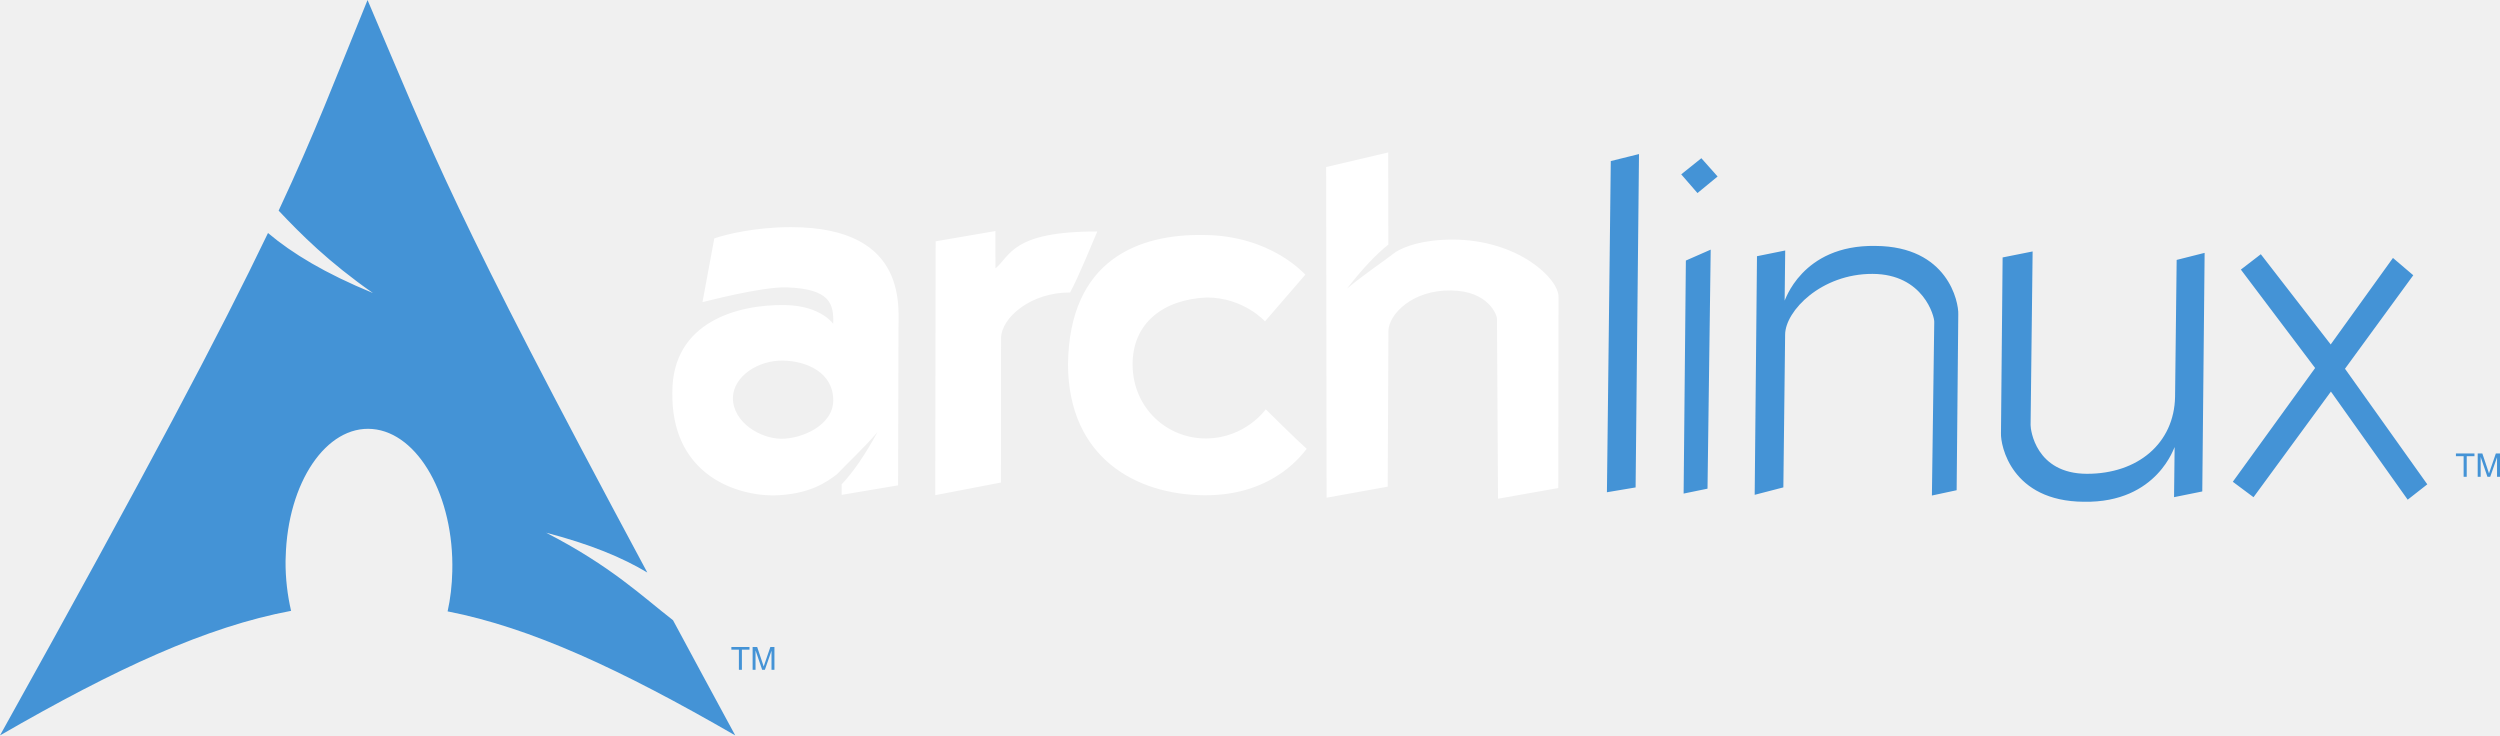
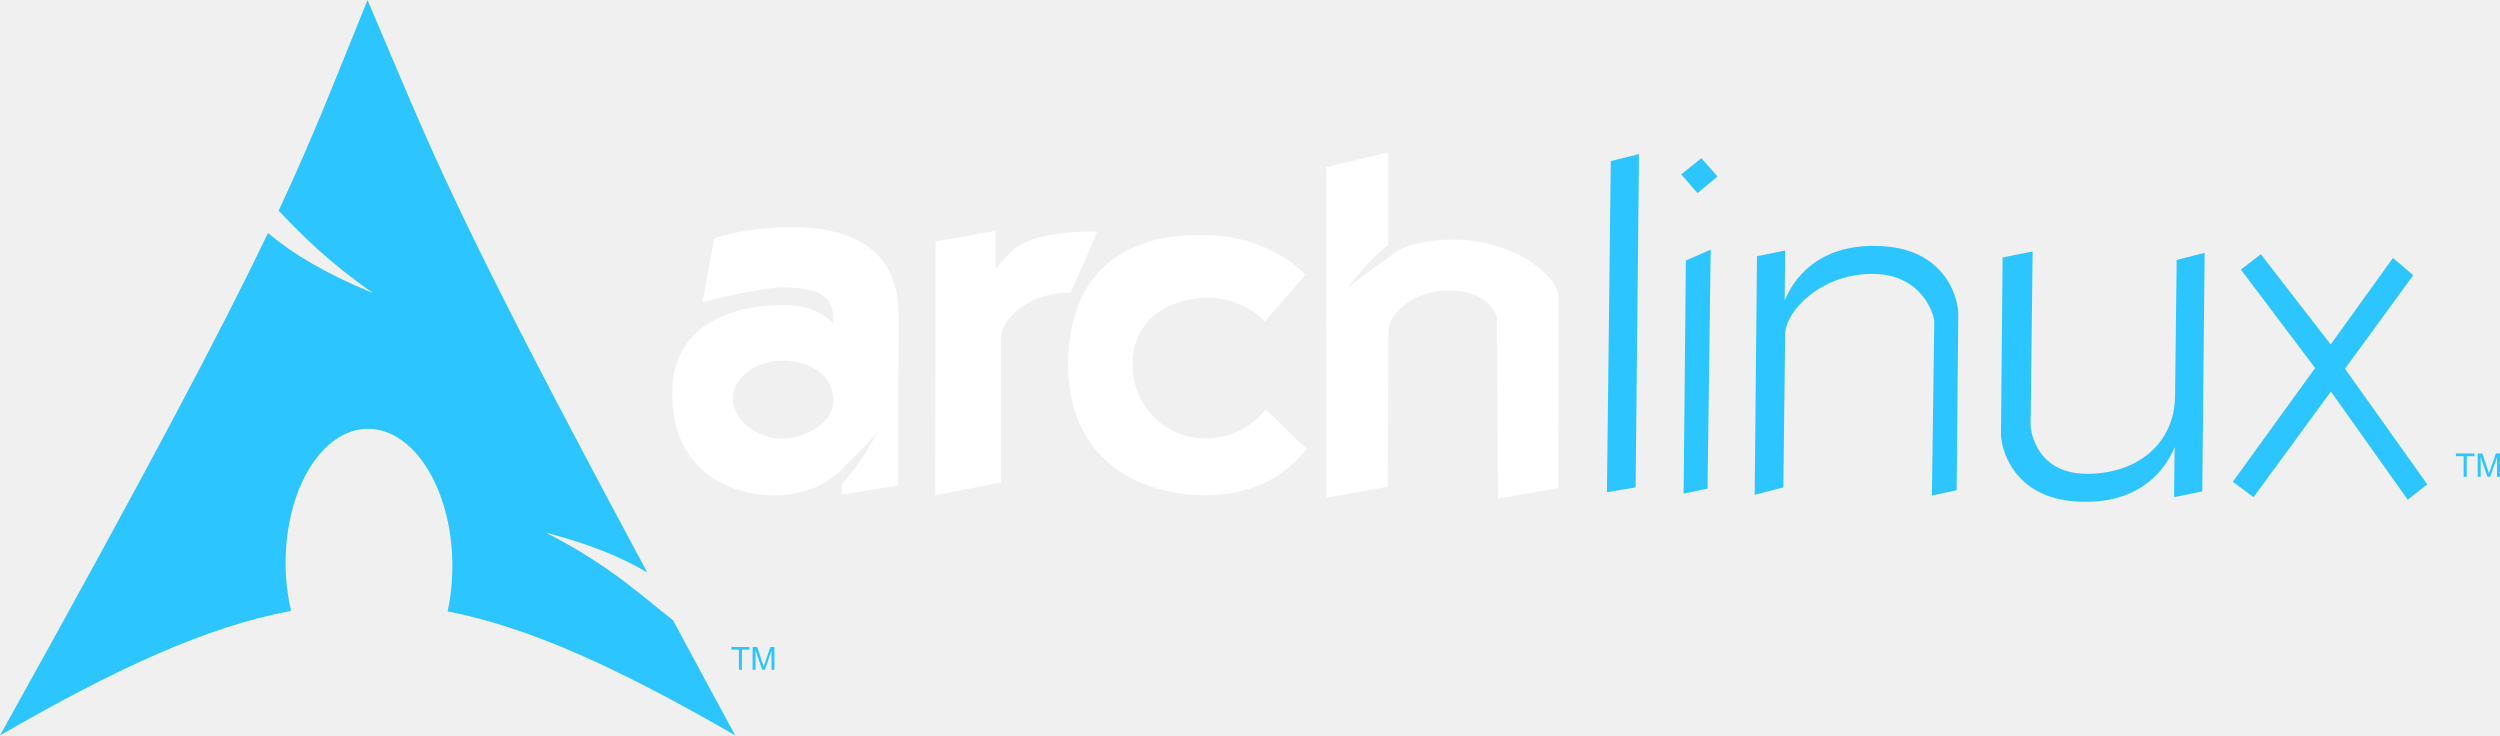
<svg xmlns="http://www.w3.org/2000/svg" viewBox="0 0 486.667 143.16" height="143.16" width="486.667" xml:space="preserve" id="svg2" version="1.1">
  <defs id="defs6">
    <clipPath id="clipPath20" clipPathUnits="userSpaceOnUse">
      <path id="path18" d="M 0,1073.66 V 0 h 3650 v 1073.66 z" />
    </clipPath>
  </defs>
  <g transform="matrix(1.333333,0,0,-1.333333,0,143.16)" id="g10">
    <g transform="scale(0.1)" id="g12">
      <g id="g14">
        <g clip-path="url(#clipPath20)" id="g16">
          <path id="path22" style="fill:#ffffff;fill-opacity:1;fill-rule:nonzero;stroke:none" d="m 2026.77,851.109 -90.58,-21.289 0.64,-482.757 89.22,16.085 1.04,227.196 c 0.19,23.82 34.43,60.402 91.68,59.246 54.72,-0.57 66.93,-36.465 66.8,-41 l 1.55,-263.012 87.99,15.57 0.33,278.868 c 0.58,26.836 -58.8,83.515 -154.22,83.918 -45.29,-0.079 -70.42,-10.34 -83.21,-17.911 -21.84,-16.886 -46.84,-33.074 -71.39,-53.726 22.67,29.164 41.73,49.32 60.34,64.316 l -0.19,134.485 z M 1905.82,672.727 c -0.9,0.437 -50,57.433 -148.72,57.878 -92.45,1.54 -196.15,-34.304 -197.83,-189.347 0.84,-136.309 99.63,-189.61 198.35,-190.641 105.69,-1.097 147.69,66.09 150.21,67.774 -12.6,10.918 -59.83,57.699 -59.83,57.699 0,0 -29.46,-42 -86.7,-42.531 -57.24,-0.543 -106.99,44.234 -107.7,106.722 -0.71,62.481 45.74,96.336 108.15,99.074 54.01,0.008 85.15,-34.867 85.15,-34.867 l 58.92,68.239 z m -539.78,48.66 -0.58,-370.641 95.94,18.477 0.12,210.144 c 0.07,31.289 44.78,67.86 100.79,67.27 11.95,21.535 34.31,76.566 39.73,89.086 -125.27,0.297 -126.82,-36.012 -148.66,-53.868 -0.19,34.071 -0.06,54.52 -0.06,54.52 l -87.28,-15.004 z M 1143.21,547.215 c 34.18,-0.465 73.33,-17.289 73.33,-57.785 0.19,-36.825 -46.13,-56.625 -76.24,-56.317 -30.1,0.317 -70.1,23.684 -70.29,59.586 0.58,32.098 37.73,55.34 73.2,54.516 z m 11.82,194.859 c -52.14,0.082 -95.42,-10.609 -112.15,-16.441 l -17.25,-93.043 c 0,-0.34 85.79,22.887 123.59,21.515 62.54,-2.25 68.35,-23.917 67.25,-53.164 1.04,-1.711 -16.15,26.43 -70.29,27.372 -68.35,1.175 -164.68,-24.18 -164.551,-127.282 -1.875,-115.98 86.571,-150.09 146.851,-150.672 54.14,0.969 79.59,20.481 93.48,30.946 18.29,19.125 39.22,38.312 59.12,61.39 -18.87,-34.32 -35.21,-58.031 -52.27,-76.121 v -15.375 l 82.38,13.891 0.58,223.801 c -0.84,31.675 18.15,152.89 -156.74,153.187 v -0.004" />
-           <path id="path24" style="fill:#4493d6;fill-opacity:1;fill-rule:nonzero;stroke:none" d="m 1098.82,95.777 v 33.336 h 6.66 l 7.88,-23.644 c 0.78,-2.199 1.29,-3.813 1.62,-4.91 0.38,1.226 0.97,2.972 1.81,5.363 l 7.94,23.191 h 5.95 V 95.777 h -4.27 v 27.911 l -9.69,-27.911 h -3.94 l -9.69,28.364 V 95.777 h -4.27 z m -20.02,0 v 29.395 h -10.99 v 3.941 h 26.43 v -3.941 h -11.05 V 95.777 Z M 3617.44,377.523 v 34.114 h 6.78 l 8.08,-24.16 c 0.77,-2.262 1.29,-3.942 1.61,-5.039 0.39,1.226 1.04,3.035 1.88,5.425 l 8.14,23.774 h 6.07 v -34.114 h -4.33 v 28.559 l -9.95,-28.559 h -4.07 l -9.88,29.075 v -29.075 z m -20.55,0 v 30.11 h -11.24 v 4.004 h 27.07 v -4.004 h -11.3 v -30.11 z M 536.621,1073.66 C 488.832,956.5 460.012,879.859 406.809,766.18 439.426,731.602 479.465,691.34 544.488,645.855 474.586,674.625 426.906,703.512 391.262,733.473 323.176,591.391 216.488,388.992 0,0 c 170.16,98.199 302.055,158.801 424.98,181.863 -5.277,22.742 -8.277,47.293 -8.074,72.879 l 0.199,5.492 c 2.7,108.989 59.407,192.817 126.583,187.125 67.179,-5.695 119.378,-98.746 116.667,-207.738 -0.453,-20.543 -2.781,-40.25 -6.847,-58.531 C 775.094,157.316 905.602,96.906 1073.45,0 1040.37,60.922 1010.78,115.836 982.609,168.168 938.16,202.605 891.84,247.441 797.254,295.961 862.25,279.031 908.766,259.586 945.074,237.813 658.223,771.902 635.008,842.859 536.613,1073.63 l 0.008,0.03 z M 3300.8,702.527 3271.67,680.109 3380.08,536.391 3259.91,370.32 l 30.23,-22.547 113,154.231 112.09,-157.848 28.62,22.418 -120.17,168.766 99.69,136.488 -29.65,25.266 -90.9,-126.297 -102.02,131.73 z m -85.47,-346.355 -41.22,-8.332 0.84,72.937 c 0.06,3.102 -23.71,-81.531 -132.51,-79.656 -105.69,0.645 -121.78,81.918 -121.01,100.152 l 2.39,256.559 43.81,8.758 -2.97,-253.41 c -0.07,-6.926 7.36,-70.973 82.05,-71.231 74.62,-0.191 127.59,44.707 128.89,112.321 l 2.32,199.945 40.83,10.308 z m -650.13,343.473 41.21,8.335 -0.84,-72.96 c -0.06,-3.133 23.71,81.507 132.51,79.621 105.7,-0.582 121.85,-81.887 121.01,-100.114 l -2.39,-256.547 -36.12,-7.75 3.43,253.379 c 0.52,7.403 -15.51,69.981 -90.19,70.215 -74.62,0.219 -127.15,-53.894 -127.53,-88.465 l -2.59,-223.242 -41.86,-10.855 3.36,348.39 z m -110.61,119.492 29.39,23.562 23.72,-26.676 -29.4,-24.191 z m 6.78,-125.84 36.25,15.937 -4.65,-348.992 -34.89,-7.172 z m -109.63,145.246 41.21,10.227 -4.97,-486.719 -41.87,-7.039 5.63,483.531" />
+           <path id="path24" style="fill:#2CC5FF;fill-opacity:1;fill-rule:nonzero;stroke:none" d="m 1098.82,95.777 v 33.336 h 6.66 l 7.88,-23.644 c 0.78,-2.199 1.29,-3.813 1.62,-4.91 0.38,1.226 0.97,2.972 1.81,5.363 l 7.94,23.191 h 5.95 V 95.777 h -4.27 v 27.911 l -9.69,-27.911 h -3.94 l -9.69,28.364 V 95.777 h -4.27 z m -20.02,0 v 29.395 h -10.99 v 3.941 h 26.43 v -3.941 h -11.05 V 95.777 Z M 3617.44,377.523 v 34.114 h 6.78 l 8.08,-24.16 c 0.77,-2.262 1.29,-3.942 1.61,-5.039 0.39,1.226 1.04,3.035 1.88,5.425 l 8.14,23.774 h 6.07 v -34.114 h -4.33 v 28.559 l -9.95,-28.559 h -4.07 l -9.88,29.075 v -29.075 z m -20.55,0 v 30.11 h -11.24 v 4.004 h 27.07 v -4.004 h -11.3 v -30.11 z M 536.621,1073.66 C 488.832,956.5 460.012,879.859 406.809,766.18 439.426,731.602 479.465,691.34 544.488,645.855 474.586,674.625 426.906,703.512 391.262,733.473 323.176,591.391 216.488,388.992 0,0 c 170.16,98.199 302.055,158.801 424.98,181.863 -5.277,22.742 -8.277,47.293 -8.074,72.879 l 0.199,5.492 c 2.7,108.989 59.407,192.817 126.583,187.125 67.179,-5.695 119.378,-98.746 116.667,-207.738 -0.453,-20.543 -2.781,-40.25 -6.847,-58.531 C 775.094,157.316 905.602,96.906 1073.45,0 1040.37,60.922 1010.78,115.836 982.609,168.168 938.16,202.605 891.84,247.441 797.254,295.961 862.25,279.031 908.766,259.586 945.074,237.813 658.223,771.902 635.008,842.859 536.613,1073.63 l 0.008,0.03 z M 3300.8,702.527 3271.67,680.109 3380.08,536.391 3259.91,370.32 l 30.23,-22.547 113,154.231 112.09,-157.848 28.62,22.418 -120.17,168.766 99.69,136.488 -29.65,25.266 -90.9,-126.297 -102.02,131.73 z m -85.47,-346.355 -41.22,-8.332 0.84,72.937 c 0.06,3.102 -23.71,-81.531 -132.51,-79.656 -105.69,0.645 -121.78,81.918 -121.01,100.152 l 2.39,256.559 43.81,8.758 -2.97,-253.41 c -0.07,-6.926 7.36,-70.973 82.05,-71.231 74.62,-0.191 127.59,44.707 128.89,112.321 l 2.32,199.945 40.83,10.308 z m -650.13,343.473 41.21,8.335 -0.84,-72.96 c -0.06,-3.133 23.71,81.507 132.51,79.621 105.7,-0.582 121.85,-81.887 121.01,-100.114 l -2.39,-256.547 -36.12,-7.75 3.43,253.379 c 0.52,7.403 -15.51,69.981 -90.19,70.215 -74.62,0.219 -127.15,-53.894 -127.53,-88.465 l -2.59,-223.242 -41.86,-10.855 3.36,348.39 z m -110.61,119.492 29.39,23.562 23.72,-26.676 -29.4,-24.191 z m 6.78,-125.84 36.25,15.937 -4.65,-348.992 -34.89,-7.172 z m -109.63,145.246 41.21,10.227 -4.97,-486.719 -41.87,-7.039 5.63,483.531" />
        </g>
      </g>
    </g>
  </g>
</svg>
